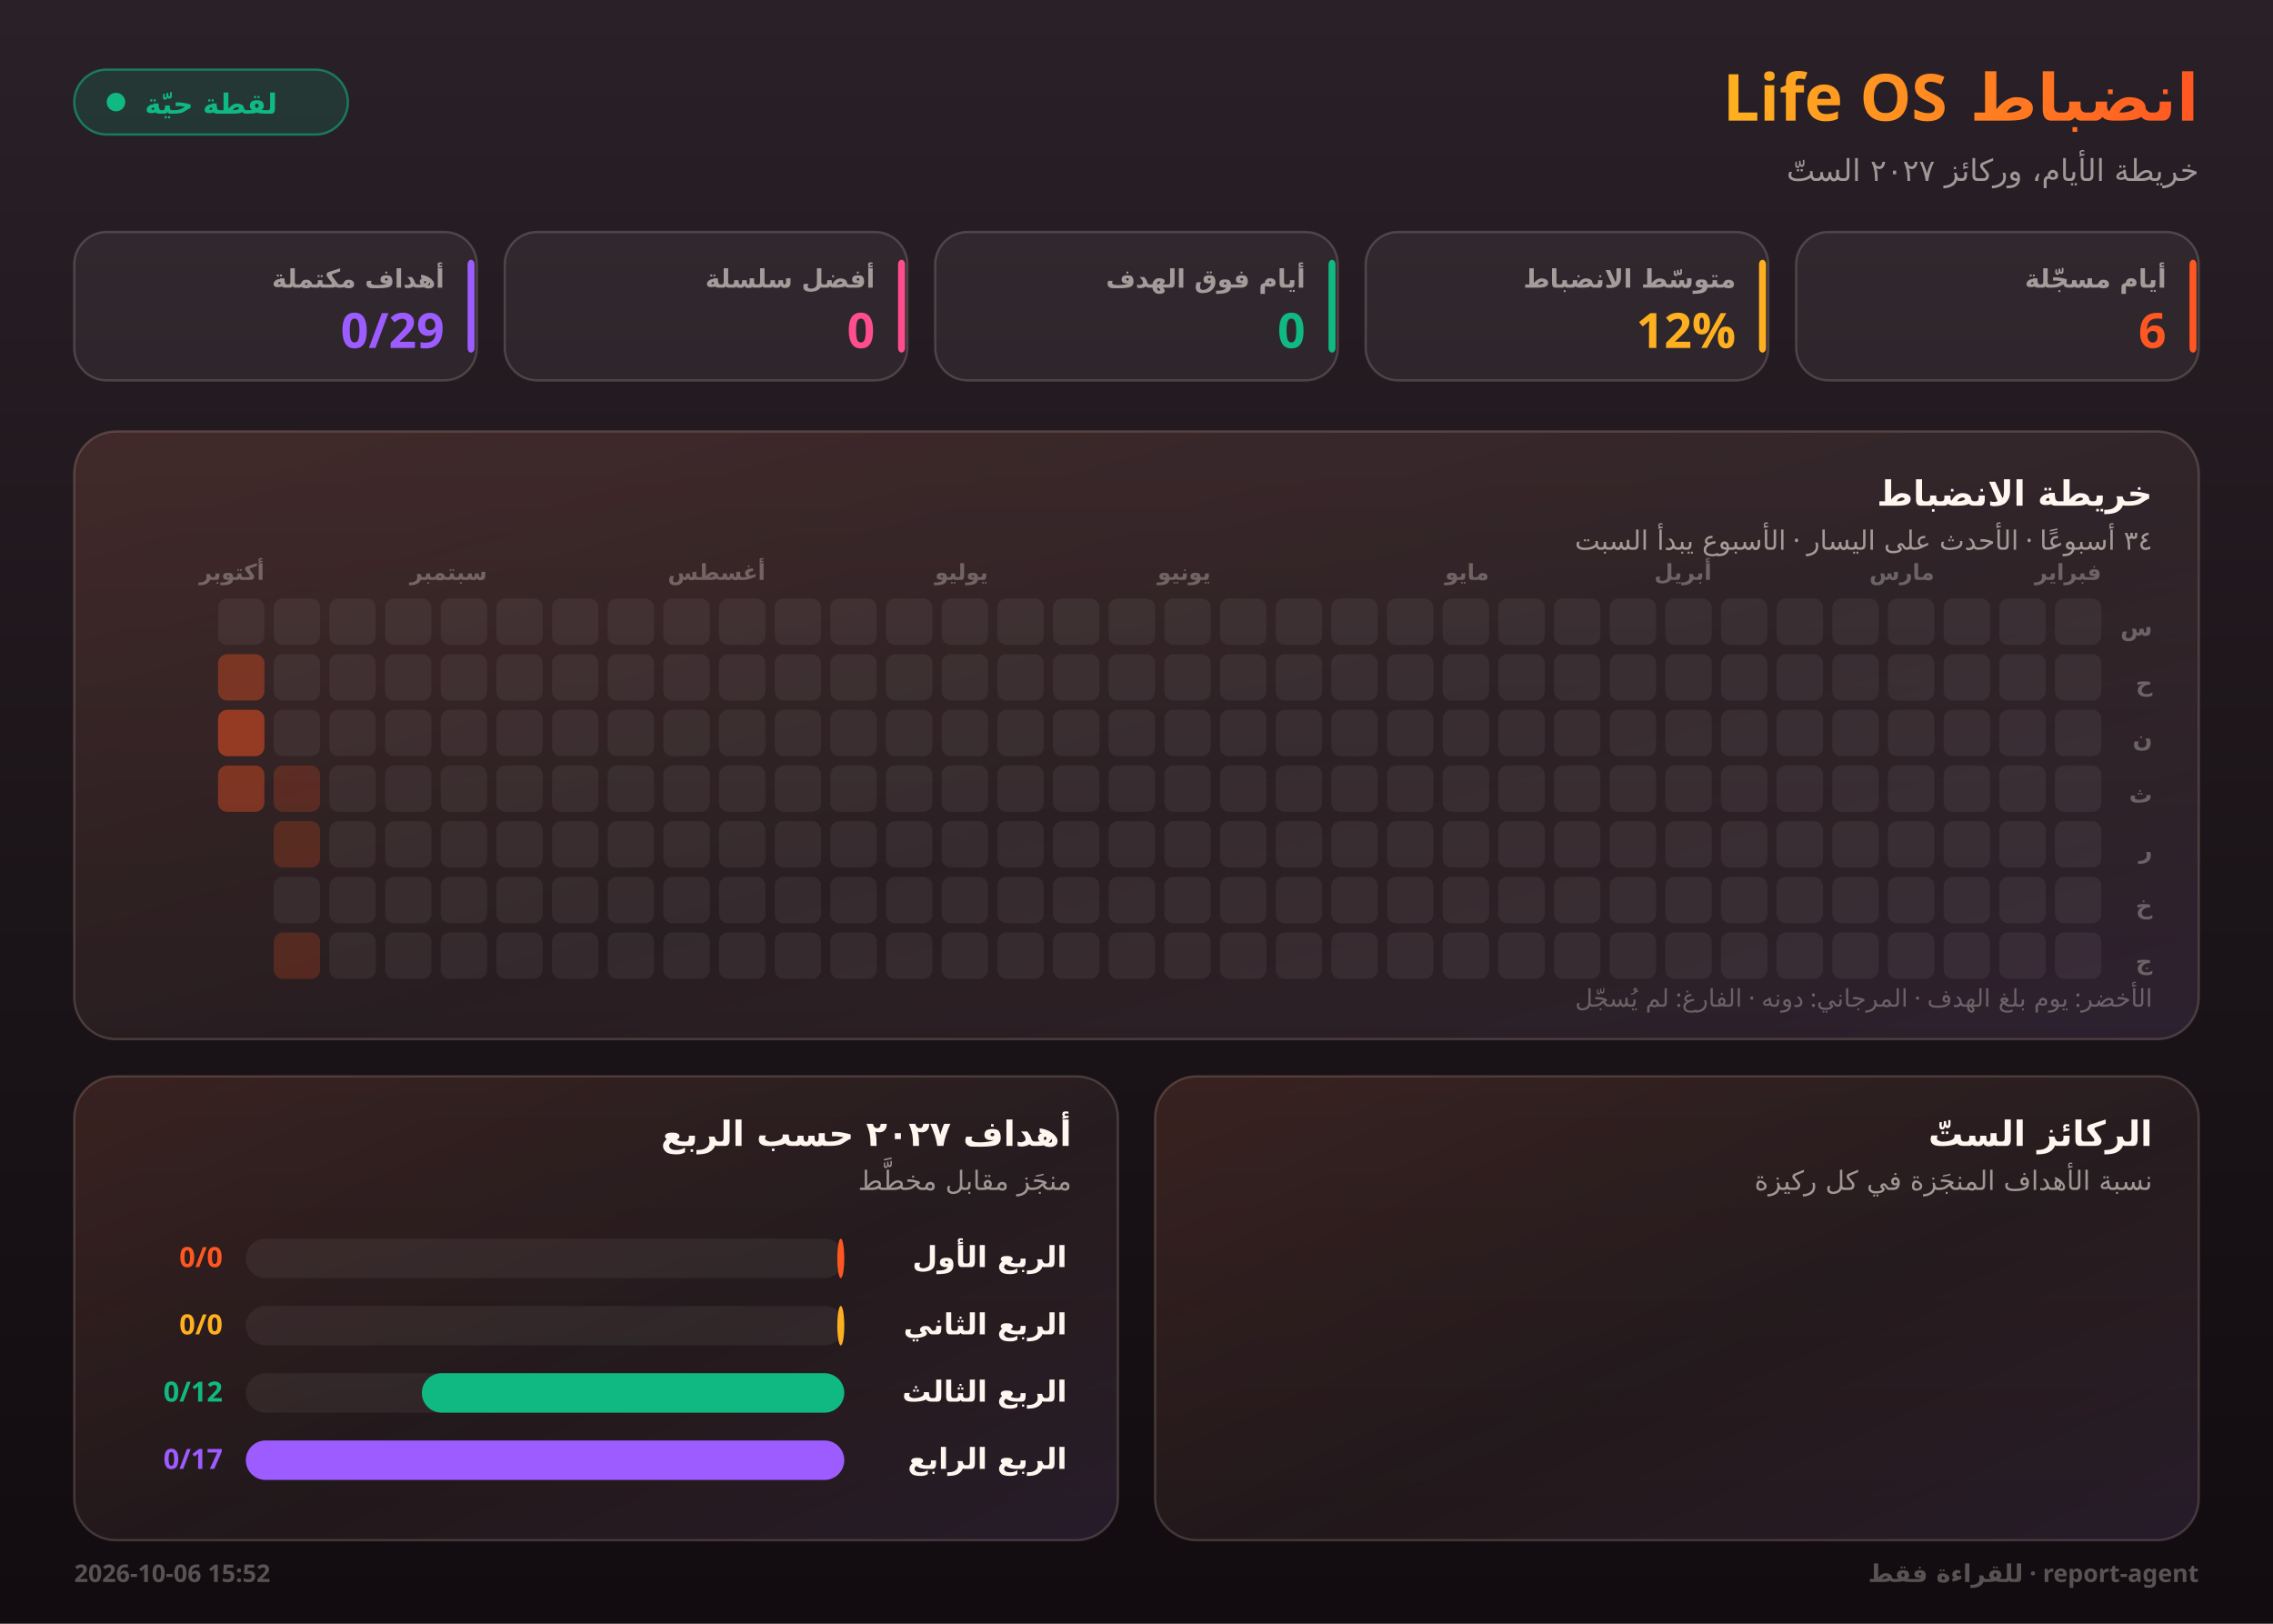
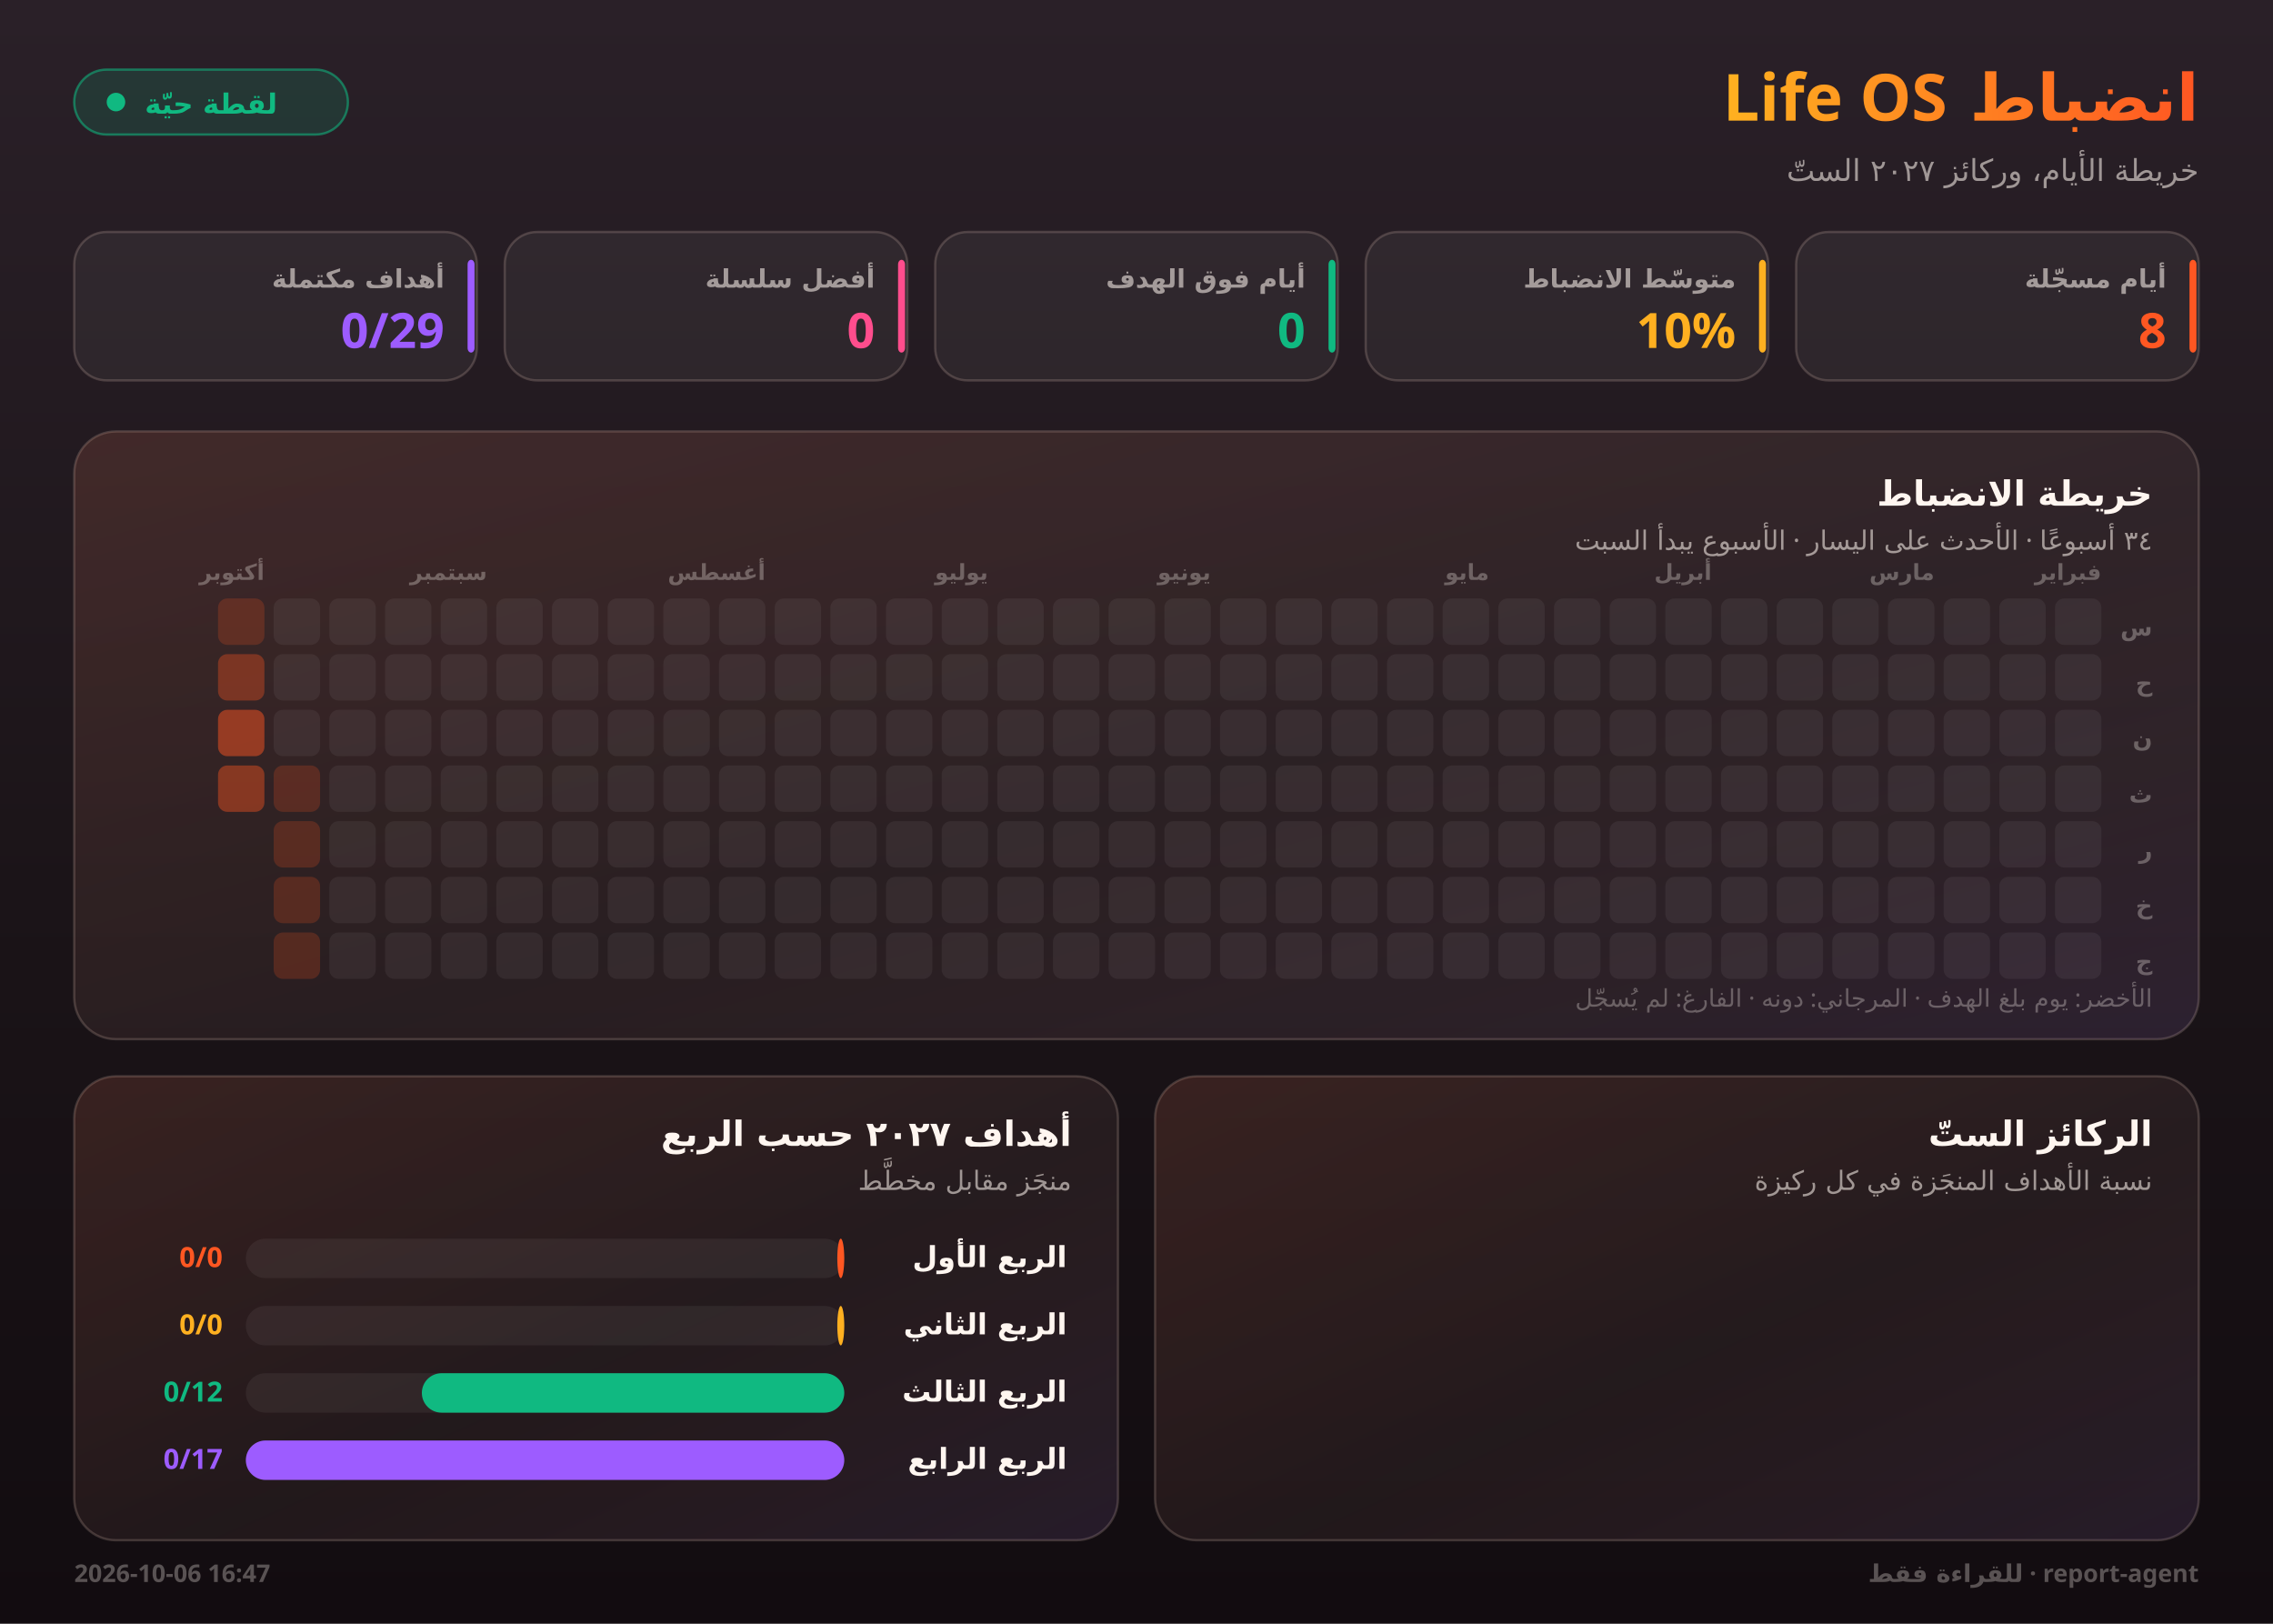
<svg xmlns="http://www.w3.org/2000/svg" width="980" height="700" viewBox="0 0 980 700" font-family="Tajawal, Cairo, 'Segoe UI', system-ui, sans-serif">
  <defs>
    <linearGradient id="sky" x1="0" y1="0" x2="0" y2="1">
      <stop offset="0%" stop-color="#2A2028" />
      <stop offset="55%" stop-color="#1B1418" />
      <stop offset="100%" stop-color="#120C10" />
    </linearGradient>
    <linearGradient id="sheen" x1="0" y1="0" x2="1" y2="1">
      <stop offset="0%" stop-color="#FF5722" stop-opacity="0.10" />
      <stop offset="55%" stop-color="#FF5722" stop-opacity="0.02" />
      <stop offset="100%" stop-color="#9D5CFF" stop-opacity="0.07" />
    </linearGradient>
    <linearGradient id="title" x1="1" y1="0" x2="0" y2="0">
      <stop offset="0%" stop-color="#FF5722" />
      <stop offset="100%" stop-color="#FFB020" />
    </linearGradient>
  </defs>
  <rect width="980" height="700" fill="url(#sky)" />
  <text x="948" y="52" fill="url(#title)" font-size="28" font-weight="800" text-anchor="start" style="direction:rtl;unicode-bidi:isolate">انضباط Life OS</text>
  <text x="948" y="78" fill="rgba(255,246,240,0.56)" font-size="13" font-weight="500" text-anchor="start" style="direction:rtl;unicode-bidi:isolate">خريطة الأيام، وركائز ٢٠٢٧ الستّ</text>
  <rect x="32" y="30" width="118" height="28" rx="14" fill="#10B981" fill-opacity="0.16" stroke="#10B981" stroke-opacity="0.55" />
  <circle cx="50" cy="44" r="4" fill="#10B981" />
  <text x="91" y="49" fill="#10B981" font-size="12" font-weight="700" text-anchor="middle" style="direction:rtl;unicode-bidi:isolate">لقطة حيّة</text>
  <rect x="774.4" y="100" width="173.6" height="64" rx="14" fill="rgba(255,255,255,0.05)" stroke="rgba(255,225,210,0.18)" />
  <rect x="944" y="112" width="3" height="40" rx="2" fill="#FF5722" />
  <text x="934" y="124" fill="rgba(255,246,240,0.56)" font-size="11" font-weight="600" text-anchor="start" style="direction:rtl;unicode-bidi:isolate">أيام مسجّلة</text>
-   <text x="934" y="150" fill="#FF5722" font-size="21" font-weight="800" text-anchor="end" style="direction:ltr;unicode-bidi:isolate">6</text>
+   <text x="934" y="150" fill="#FF5722" font-size="21" font-weight="800" text-anchor="end" style="direction:ltr;unicode-bidi:isolate">8</text>
  <rect x="588.8" y="100" width="173.6" height="64" rx="14" fill="rgba(255,255,255,0.05)" stroke="rgba(255,225,210,0.18)" />
  <rect x="758.4" y="112" width="3" height="40" rx="2" fill="#FFB020" />
  <text x="748.4" y="124" fill="rgba(255,246,240,0.56)" font-size="11" font-weight="600" text-anchor="start" style="direction:rtl;unicode-bidi:isolate">متوسّط الانضباط</text>
-   <text x="748.4" y="150" fill="#FFB020" font-size="21" font-weight="800" text-anchor="end" style="direction:ltr;unicode-bidi:isolate">12%</text>
+   <text x="748.4" y="150" fill="#FFB020" font-size="21" font-weight="800" text-anchor="end" style="direction:ltr;unicode-bidi:isolate">10%</text>
  <rect x="403.2" y="100" width="173.6" height="64" rx="14" fill="rgba(255,255,255,0.05)" stroke="rgba(255,225,210,0.18)" />
  <rect x="572.8" y="112" width="3" height="40" rx="2" fill="#10B981" />
  <text x="562.8" y="124" fill="rgba(255,246,240,0.56)" font-size="11" font-weight="600" text-anchor="start" style="direction:rtl;unicode-bidi:isolate">أيام فوق الهدف</text>
  <text x="562.8" y="150" fill="#10B981" font-size="21" font-weight="800" text-anchor="end" style="direction:ltr;unicode-bidi:isolate">0</text>
  <rect x="217.6" y="100" width="173.6" height="64" rx="14" fill="rgba(255,255,255,0.05)" stroke="rgba(255,225,210,0.18)" />
  <rect x="387.2" y="112" width="3" height="40" rx="2" fill="#FF4D8D" />
  <text x="377.2" y="124" fill="rgba(255,246,240,0.56)" font-size="11" font-weight="600" text-anchor="start" style="direction:rtl;unicode-bidi:isolate">أفضل سلسلة</text>
  <text x="377.2" y="150" fill="#FF4D8D" font-size="21" font-weight="800" text-anchor="end" style="direction:ltr;unicode-bidi:isolate">0</text>
  <rect x="32" y="100" width="173.6" height="64" rx="14" fill="rgba(255,255,255,0.05)" stroke="rgba(255,225,210,0.18)" />
  <rect x="201.6" y="112" width="3" height="40" rx="2" fill="#9D5CFF" />
  <text x="191.6" y="124" fill="rgba(255,246,240,0.56)" font-size="11" font-weight="600" text-anchor="start" style="direction:rtl;unicode-bidi:isolate">أهداف مكتملة</text>
  <text x="191.6" y="150" fill="#9D5CFF" font-size="21" font-weight="800" text-anchor="end" style="direction:ltr;unicode-bidi:isolate">0/29</text>
  <g>
    <rect x="32" y="186" width="916" height="262" rx="18" fill="rgba(255,255,255,0.045)" stroke="rgba(255,225,210,0.18)" />
    <rect x="32" y="186" width="916" height="262" rx="18" fill="url(#sheen)" />
  </g>
  <text x="928" y="218" fill="#FFF6F0" font-size="15" font-weight="700" text-anchor="start" style="direction:rtl;unicode-bidi:isolate">خريطة الانضباط</text>
  <text x="928" y="237" fill="rgba(255,246,240,0.56)" font-size="11.5" font-weight="500" text-anchor="start" style="direction:rtl;unicode-bidi:isolate">٣٤ أسبوعًا · الأحدث على اليسار · الأسبوع يبدأ السبت</text>
  <text x="928" y="274" fill="rgba(255,246,240,0.30)" font-size="10" font-weight="600" text-anchor="start" style="direction:rtl;unicode-bidi:isolate">س</text>
  <text x="928" y="298" fill="rgba(255,246,240,0.30)" font-size="10" font-weight="600" text-anchor="start" style="direction:rtl;unicode-bidi:isolate">ح</text>
  <text x="928" y="322" fill="rgba(255,246,240,0.30)" font-size="10" font-weight="600" text-anchor="start" style="direction:rtl;unicode-bidi:isolate">ن</text>
  <text x="928" y="346" fill="rgba(255,246,240,0.30)" font-size="10" font-weight="600" text-anchor="start" style="direction:rtl;unicode-bidi:isolate">ث</text>
  <text x="928" y="370" fill="rgba(255,246,240,0.30)" font-size="10" font-weight="600" text-anchor="start" style="direction:rtl;unicode-bidi:isolate">ر</text>
  <text x="928" y="394" fill="rgba(255,246,240,0.30)" font-size="10" font-weight="600" text-anchor="start" style="direction:rtl;unicode-bidi:isolate">خ</text>
  <text x="928" y="418" fill="rgba(255,246,240,0.30)" font-size="10" font-weight="600" text-anchor="start" style="direction:rtl;unicode-bidi:isolate">ج</text>
  <text x="906" y="250" fill="rgba(255,246,240,0.30)" font-size="9.5" font-weight="600" text-anchor="start" style="direction:rtl;unicode-bidi:isolate">فبراير</text>
  <rect x="886" y="258" width="20" height="20" rx="4" fill="rgba(255,255,255,0.055)" fill-opacity="1.00" />
  <rect x="886" y="282" width="20" height="20" rx="4" fill="rgba(255,255,255,0.055)" fill-opacity="1.00" />
  <rect x="886" y="306" width="20" height="20" rx="4" fill="rgba(255,255,255,0.055)" fill-opacity="1.00" />
  <rect x="886" y="330" width="20" height="20" rx="4" fill="rgba(255,255,255,0.055)" fill-opacity="1.00" />
  <rect x="886" y="354" width="20" height="20" rx="4" fill="rgba(255,255,255,0.055)" fill-opacity="1.00" />
  <rect x="886" y="378" width="20" height="20" rx="4" fill="rgba(255,255,255,0.055)" fill-opacity="1.00" />
  <rect x="886" y="402" width="20" height="20" rx="4" fill="rgba(255,255,255,0.055)" fill-opacity="1.00" />
  <rect x="862" y="258" width="20" height="20" rx="4" fill="rgba(255,255,255,0.055)" fill-opacity="1.00" />
  <rect x="862" y="282" width="20" height="20" rx="4" fill="rgba(255,255,255,0.055)" fill-opacity="1.00" />
  <rect x="862" y="306" width="20" height="20" rx="4" fill="rgba(255,255,255,0.055)" fill-opacity="1.00" />
  <rect x="862" y="330" width="20" height="20" rx="4" fill="rgba(255,255,255,0.055)" fill-opacity="1.00" />
  <rect x="862" y="354" width="20" height="20" rx="4" fill="rgba(255,255,255,0.055)" fill-opacity="1.00" />
  <rect x="862" y="378" width="20" height="20" rx="4" fill="rgba(255,255,255,0.055)" fill-opacity="1.00" />
  <rect x="862" y="402" width="20" height="20" rx="4" fill="rgba(255,255,255,0.055)" fill-opacity="1.00" />
  <rect x="838" y="258" width="20" height="20" rx="4" fill="rgba(255,255,255,0.055)" fill-opacity="1.00" />
  <rect x="838" y="282" width="20" height="20" rx="4" fill="rgba(255,255,255,0.055)" fill-opacity="1.00" />
  <rect x="838" y="306" width="20" height="20" rx="4" fill="rgba(255,255,255,0.055)" fill-opacity="1.00" />
  <rect x="838" y="330" width="20" height="20" rx="4" fill="rgba(255,255,255,0.055)" fill-opacity="1.00" />
  <rect x="838" y="354" width="20" height="20" rx="4" fill="rgba(255,255,255,0.055)" fill-opacity="1.00" />
  <rect x="838" y="378" width="20" height="20" rx="4" fill="rgba(255,255,255,0.055)" fill-opacity="1.00" />
  <rect x="838" y="402" width="20" height="20" rx="4" fill="rgba(255,255,255,0.055)" fill-opacity="1.00" />
  <text x="834" y="250" fill="rgba(255,246,240,0.30)" font-size="9.5" font-weight="600" text-anchor="start" style="direction:rtl;unicode-bidi:isolate">مارس</text>
  <rect x="814" y="258" width="20" height="20" rx="4" fill="rgba(255,255,255,0.055)" fill-opacity="1.00" />
  <rect x="814" y="282" width="20" height="20" rx="4" fill="rgba(255,255,255,0.055)" fill-opacity="1.00" />
  <rect x="814" y="306" width="20" height="20" rx="4" fill="rgba(255,255,255,0.055)" fill-opacity="1.00" />
  <rect x="814" y="330" width="20" height="20" rx="4" fill="rgba(255,255,255,0.055)" fill-opacity="1.00" />
  <rect x="814" y="354" width="20" height="20" rx="4" fill="rgba(255,255,255,0.055)" fill-opacity="1.00" />
  <rect x="814" y="378" width="20" height="20" rx="4" fill="rgba(255,255,255,0.055)" fill-opacity="1.00" />
  <rect x="814" y="402" width="20" height="20" rx="4" fill="rgba(255,255,255,0.055)" fill-opacity="1.00" />
  <rect x="790" y="258" width="20" height="20" rx="4" fill="rgba(255,255,255,0.055)" fill-opacity="1.00" />
  <rect x="790" y="282" width="20" height="20" rx="4" fill="rgba(255,255,255,0.055)" fill-opacity="1.00" />
  <rect x="790" y="306" width="20" height="20" rx="4" fill="rgba(255,255,255,0.055)" fill-opacity="1.00" />
  <rect x="790" y="330" width="20" height="20" rx="4" fill="rgba(255,255,255,0.055)" fill-opacity="1.00" />
  <rect x="790" y="354" width="20" height="20" rx="4" fill="rgba(255,255,255,0.055)" fill-opacity="1.00" />
  <rect x="790" y="378" width="20" height="20" rx="4" fill="rgba(255,255,255,0.055)" fill-opacity="1.00" />
  <rect x="790" y="402" width="20" height="20" rx="4" fill="rgba(255,255,255,0.055)" fill-opacity="1.00" />
  <rect x="766" y="258" width="20" height="20" rx="4" fill="rgba(255,255,255,0.055)" fill-opacity="1.00" />
  <rect x="766" y="282" width="20" height="20" rx="4" fill="rgba(255,255,255,0.055)" fill-opacity="1.00" />
  <rect x="766" y="306" width="20" height="20" rx="4" fill="rgba(255,255,255,0.055)" fill-opacity="1.00" />
  <rect x="766" y="330" width="20" height="20" rx="4" fill="rgba(255,255,255,0.055)" fill-opacity="1.00" />
  <rect x="766" y="354" width="20" height="20" rx="4" fill="rgba(255,255,255,0.055)" fill-opacity="1.00" />
  <rect x="766" y="378" width="20" height="20" rx="4" fill="rgba(255,255,255,0.055)" fill-opacity="1.00" />
  <rect x="766" y="402" width="20" height="20" rx="4" fill="rgba(255,255,255,0.055)" fill-opacity="1.00" />
  <rect x="742" y="258" width="20" height="20" rx="4" fill="rgba(255,255,255,0.055)" fill-opacity="1.00" />
  <rect x="742" y="282" width="20" height="20" rx="4" fill="rgba(255,255,255,0.055)" fill-opacity="1.00" />
  <rect x="742" y="306" width="20" height="20" rx="4" fill="rgba(255,255,255,0.055)" fill-opacity="1.00" />
  <rect x="742" y="330" width="20" height="20" rx="4" fill="rgba(255,255,255,0.055)" fill-opacity="1.00" />
  <rect x="742" y="354" width="20" height="20" rx="4" fill="rgba(255,255,255,0.055)" fill-opacity="1.00" />
  <rect x="742" y="378" width="20" height="20" rx="4" fill="rgba(255,255,255,0.055)" fill-opacity="1.00" />
  <rect x="742" y="402" width="20" height="20" rx="4" fill="rgba(255,255,255,0.055)" fill-opacity="1.00" />
  <text x="738" y="250" fill="rgba(255,246,240,0.30)" font-size="9.5" font-weight="600" text-anchor="start" style="direction:rtl;unicode-bidi:isolate">أبريل</text>
  <rect x="718" y="258" width="20" height="20" rx="4" fill="rgba(255,255,255,0.055)" fill-opacity="1.00" />
  <rect x="718" y="282" width="20" height="20" rx="4" fill="rgba(255,255,255,0.055)" fill-opacity="1.00" />
  <rect x="718" y="306" width="20" height="20" rx="4" fill="rgba(255,255,255,0.055)" fill-opacity="1.00" />
  <rect x="718" y="330" width="20" height="20" rx="4" fill="rgba(255,255,255,0.055)" fill-opacity="1.00" />
  <rect x="718" y="354" width="20" height="20" rx="4" fill="rgba(255,255,255,0.055)" fill-opacity="1.00" />
  <rect x="718" y="378" width="20" height="20" rx="4" fill="rgba(255,255,255,0.055)" fill-opacity="1.00" />
  <rect x="718" y="402" width="20" height="20" rx="4" fill="rgba(255,255,255,0.055)" fill-opacity="1.00" />
  <rect x="694" y="258" width="20" height="20" rx="4" fill="rgba(255,255,255,0.055)" fill-opacity="1.00" />
  <rect x="694" y="282" width="20" height="20" rx="4" fill="rgba(255,255,255,0.055)" fill-opacity="1.00" />
  <rect x="694" y="306" width="20" height="20" rx="4" fill="rgba(255,255,255,0.055)" fill-opacity="1.00" />
  <rect x="694" y="330" width="20" height="20" rx="4" fill="rgba(255,255,255,0.055)" fill-opacity="1.00" />
  <rect x="694" y="354" width="20" height="20" rx="4" fill="rgba(255,255,255,0.055)" fill-opacity="1.00" />
  <rect x="694" y="378" width="20" height="20" rx="4" fill="rgba(255,255,255,0.055)" fill-opacity="1.00" />
  <rect x="694" y="402" width="20" height="20" rx="4" fill="rgba(255,255,255,0.055)" fill-opacity="1.00" />
  <rect x="670" y="258" width="20" height="20" rx="4" fill="rgba(255,255,255,0.055)" fill-opacity="1.00" />
  <rect x="670" y="282" width="20" height="20" rx="4" fill="rgba(255,255,255,0.055)" fill-opacity="1.00" />
  <rect x="670" y="306" width="20" height="20" rx="4" fill="rgba(255,255,255,0.055)" fill-opacity="1.00" />
  <rect x="670" y="330" width="20" height="20" rx="4" fill="rgba(255,255,255,0.055)" fill-opacity="1.00" />
  <rect x="670" y="354" width="20" height="20" rx="4" fill="rgba(255,255,255,0.055)" fill-opacity="1.00" />
  <rect x="670" y="378" width="20" height="20" rx="4" fill="rgba(255,255,255,0.055)" fill-opacity="1.00" />
  <rect x="670" y="402" width="20" height="20" rx="4" fill="rgba(255,255,255,0.055)" fill-opacity="1.00" />
  <rect x="646" y="258" width="20" height="20" rx="4" fill="rgba(255,255,255,0.055)" fill-opacity="1.00" />
  <rect x="646" y="282" width="20" height="20" rx="4" fill="rgba(255,255,255,0.055)" fill-opacity="1.00" />
  <rect x="646" y="306" width="20" height="20" rx="4" fill="rgba(255,255,255,0.055)" fill-opacity="1.00" />
  <rect x="646" y="330" width="20" height="20" rx="4" fill="rgba(255,255,255,0.055)" fill-opacity="1.00" />
  <rect x="646" y="354" width="20" height="20" rx="4" fill="rgba(255,255,255,0.055)" fill-opacity="1.00" />
  <rect x="646" y="378" width="20" height="20" rx="4" fill="rgba(255,255,255,0.055)" fill-opacity="1.00" />
  <rect x="646" y="402" width="20" height="20" rx="4" fill="rgba(255,255,255,0.055)" fill-opacity="1.00" />
  <text x="642" y="250" fill="rgba(255,246,240,0.30)" font-size="9.5" font-weight="600" text-anchor="start" style="direction:rtl;unicode-bidi:isolate">مايو</text>
  <rect x="622" y="258" width="20" height="20" rx="4" fill="rgba(255,255,255,0.055)" fill-opacity="1.00" />
  <rect x="622" y="282" width="20" height="20" rx="4" fill="rgba(255,255,255,0.055)" fill-opacity="1.00" />
  <rect x="622" y="306" width="20" height="20" rx="4" fill="rgba(255,255,255,0.055)" fill-opacity="1.00" />
  <rect x="622" y="330" width="20" height="20" rx="4" fill="rgba(255,255,255,0.055)" fill-opacity="1.00" />
  <rect x="622" y="354" width="20" height="20" rx="4" fill="rgba(255,255,255,0.055)" fill-opacity="1.00" />
  <rect x="622" y="378" width="20" height="20" rx="4" fill="rgba(255,255,255,0.055)" fill-opacity="1.00" />
  <rect x="622" y="402" width="20" height="20" rx="4" fill="rgba(255,255,255,0.055)" fill-opacity="1.00" />
  <rect x="598" y="258" width="20" height="20" rx="4" fill="rgba(255,255,255,0.055)" fill-opacity="1.00" />
  <rect x="598" y="282" width="20" height="20" rx="4" fill="rgba(255,255,255,0.055)" fill-opacity="1.00" />
  <rect x="598" y="306" width="20" height="20" rx="4" fill="rgba(255,255,255,0.055)" fill-opacity="1.00" />
  <rect x="598" y="330" width="20" height="20" rx="4" fill="rgba(255,255,255,0.055)" fill-opacity="1.00" />
  <rect x="598" y="354" width="20" height="20" rx="4" fill="rgba(255,255,255,0.055)" fill-opacity="1.00" />
  <rect x="598" y="378" width="20" height="20" rx="4" fill="rgba(255,255,255,0.055)" fill-opacity="1.00" />
  <rect x="598" y="402" width="20" height="20" rx="4" fill="rgba(255,255,255,0.055)" fill-opacity="1.00" />
  <rect x="574" y="258" width="20" height="20" rx="4" fill="rgba(255,255,255,0.055)" fill-opacity="1.00" />
  <rect x="574" y="282" width="20" height="20" rx="4" fill="rgba(255,255,255,0.055)" fill-opacity="1.00" />
  <rect x="574" y="306" width="20" height="20" rx="4" fill="rgba(255,255,255,0.055)" fill-opacity="1.00" />
  <rect x="574" y="330" width="20" height="20" rx="4" fill="rgba(255,255,255,0.055)" fill-opacity="1.00" />
  <rect x="574" y="354" width="20" height="20" rx="4" fill="rgba(255,255,255,0.055)" fill-opacity="1.00" />
  <rect x="574" y="378" width="20" height="20" rx="4" fill="rgba(255,255,255,0.055)" fill-opacity="1.00" />
  <rect x="574" y="402" width="20" height="20" rx="4" fill="rgba(255,255,255,0.055)" fill-opacity="1.00" />
  <rect x="550" y="258" width="20" height="20" rx="4" fill="rgba(255,255,255,0.055)" fill-opacity="1.00" />
  <rect x="550" y="282" width="20" height="20" rx="4" fill="rgba(255,255,255,0.055)" fill-opacity="1.00" />
  <rect x="550" y="306" width="20" height="20" rx="4" fill="rgba(255,255,255,0.055)" fill-opacity="1.00" />
  <rect x="550" y="330" width="20" height="20" rx="4" fill="rgba(255,255,255,0.055)" fill-opacity="1.00" />
  <rect x="550" y="354" width="20" height="20" rx="4" fill="rgba(255,255,255,0.055)" fill-opacity="1.00" />
  <rect x="550" y="378" width="20" height="20" rx="4" fill="rgba(255,255,255,0.055)" fill-opacity="1.00" />
  <rect x="550" y="402" width="20" height="20" rx="4" fill="rgba(255,255,255,0.055)" fill-opacity="1.00" />
  <rect x="526" y="258" width="20" height="20" rx="4" fill="rgba(255,255,255,0.055)" fill-opacity="1.00" />
  <rect x="526" y="282" width="20" height="20" rx="4" fill="rgba(255,255,255,0.055)" fill-opacity="1.00" />
  <rect x="526" y="306" width="20" height="20" rx="4" fill="rgba(255,255,255,0.055)" fill-opacity="1.00" />
  <rect x="526" y="330" width="20" height="20" rx="4" fill="rgba(255,255,255,0.055)" fill-opacity="1.00" />
  <rect x="526" y="354" width="20" height="20" rx="4" fill="rgba(255,255,255,0.055)" fill-opacity="1.00" />
  <rect x="526" y="378" width="20" height="20" rx="4" fill="rgba(255,255,255,0.055)" fill-opacity="1.00" />
  <rect x="526" y="402" width="20" height="20" rx="4" fill="rgba(255,255,255,0.055)" fill-opacity="1.00" />
  <text x="522" y="250" fill="rgba(255,246,240,0.30)" font-size="9.5" font-weight="600" text-anchor="start" style="direction:rtl;unicode-bidi:isolate">يونيو</text>
  <rect x="502" y="258" width="20" height="20" rx="4" fill="rgba(255,255,255,0.055)" fill-opacity="1.00" />
  <rect x="502" y="282" width="20" height="20" rx="4" fill="rgba(255,255,255,0.055)" fill-opacity="1.00" />
  <rect x="502" y="306" width="20" height="20" rx="4" fill="rgba(255,255,255,0.055)" fill-opacity="1.00" />
  <rect x="502" y="330" width="20" height="20" rx="4" fill="rgba(255,255,255,0.055)" fill-opacity="1.00" />
  <rect x="502" y="354" width="20" height="20" rx="4" fill="rgba(255,255,255,0.055)" fill-opacity="1.00" />
  <rect x="502" y="378" width="20" height="20" rx="4" fill="rgba(255,255,255,0.055)" fill-opacity="1.00" />
  <rect x="502" y="402" width="20" height="20" rx="4" fill="rgba(255,255,255,0.055)" fill-opacity="1.00" />
  <rect x="478" y="258" width="20" height="20" rx="4" fill="rgba(255,255,255,0.055)" fill-opacity="1.00" />
  <rect x="478" y="282" width="20" height="20" rx="4" fill="rgba(255,255,255,0.055)" fill-opacity="1.00" />
  <rect x="478" y="306" width="20" height="20" rx="4" fill="rgba(255,255,255,0.055)" fill-opacity="1.00" />
  <rect x="478" y="330" width="20" height="20" rx="4" fill="rgba(255,255,255,0.055)" fill-opacity="1.00" />
  <rect x="478" y="354" width="20" height="20" rx="4" fill="rgba(255,255,255,0.055)" fill-opacity="1.00" />
  <rect x="478" y="378" width="20" height="20" rx="4" fill="rgba(255,255,255,0.055)" fill-opacity="1.00" />
  <rect x="478" y="402" width="20" height="20" rx="4" fill="rgba(255,255,255,0.055)" fill-opacity="1.00" />
  <rect x="454" y="258" width="20" height="20" rx="4" fill="rgba(255,255,255,0.055)" fill-opacity="1.00" />
  <rect x="454" y="282" width="20" height="20" rx="4" fill="rgba(255,255,255,0.055)" fill-opacity="1.00" />
  <rect x="454" y="306" width="20" height="20" rx="4" fill="rgba(255,255,255,0.055)" fill-opacity="1.00" />
  <rect x="454" y="330" width="20" height="20" rx="4" fill="rgba(255,255,255,0.055)" fill-opacity="1.00" />
  <rect x="454" y="354" width="20" height="20" rx="4" fill="rgba(255,255,255,0.055)" fill-opacity="1.00" />
  <rect x="454" y="378" width="20" height="20" rx="4" fill="rgba(255,255,255,0.055)" fill-opacity="1.00" />
  <rect x="454" y="402" width="20" height="20" rx="4" fill="rgba(255,255,255,0.055)" fill-opacity="1.00" />
  <rect x="430" y="258" width="20" height="20" rx="4" fill="rgba(255,255,255,0.055)" fill-opacity="1.00" />
  <rect x="430" y="282" width="20" height="20" rx="4" fill="rgba(255,255,255,0.055)" fill-opacity="1.00" />
  <rect x="430" y="306" width="20" height="20" rx="4" fill="rgba(255,255,255,0.055)" fill-opacity="1.00" />
  <rect x="430" y="330" width="20" height="20" rx="4" fill="rgba(255,255,255,0.055)" fill-opacity="1.00" />
  <rect x="430" y="354" width="20" height="20" rx="4" fill="rgba(255,255,255,0.055)" fill-opacity="1.00" />
  <rect x="430" y="378" width="20" height="20" rx="4" fill="rgba(255,255,255,0.055)" fill-opacity="1.00" />
  <rect x="430" y="402" width="20" height="20" rx="4" fill="rgba(255,255,255,0.055)" fill-opacity="1.00" />
  <text x="426" y="250" fill="rgba(255,246,240,0.30)" font-size="9.5" font-weight="600" text-anchor="start" style="direction:rtl;unicode-bidi:isolate">يوليو</text>
  <rect x="406" y="258" width="20" height="20" rx="4" fill="rgba(255,255,255,0.055)" fill-opacity="1.00" />
  <rect x="406" y="282" width="20" height="20" rx="4" fill="rgba(255,255,255,0.055)" fill-opacity="1.00" />
  <rect x="406" y="306" width="20" height="20" rx="4" fill="rgba(255,255,255,0.055)" fill-opacity="1.00" />
  <rect x="406" y="330" width="20" height="20" rx="4" fill="rgba(255,255,255,0.055)" fill-opacity="1.00" />
  <rect x="406" y="354" width="20" height="20" rx="4" fill="rgba(255,255,255,0.055)" fill-opacity="1.00" />
  <rect x="406" y="378" width="20" height="20" rx="4" fill="rgba(255,255,255,0.055)" fill-opacity="1.00" />
  <rect x="406" y="402" width="20" height="20" rx="4" fill="rgba(255,255,255,0.055)" fill-opacity="1.00" />
  <rect x="382" y="258" width="20" height="20" rx="4" fill="rgba(255,255,255,0.055)" fill-opacity="1.00" />
  <rect x="382" y="282" width="20" height="20" rx="4" fill="rgba(255,255,255,0.055)" fill-opacity="1.00" />
  <rect x="382" y="306" width="20" height="20" rx="4" fill="rgba(255,255,255,0.055)" fill-opacity="1.00" />
  <rect x="382" y="330" width="20" height="20" rx="4" fill="rgba(255,255,255,0.055)" fill-opacity="1.00" />
  <rect x="382" y="354" width="20" height="20" rx="4" fill="rgba(255,255,255,0.055)" fill-opacity="1.00" />
  <rect x="382" y="378" width="20" height="20" rx="4" fill="rgba(255,255,255,0.055)" fill-opacity="1.00" />
  <rect x="382" y="402" width="20" height="20" rx="4" fill="rgba(255,255,255,0.055)" fill-opacity="1.00" />
  <rect x="358" y="258" width="20" height="20" rx="4" fill="rgba(255,255,255,0.055)" fill-opacity="1.00" />
  <rect x="358" y="282" width="20" height="20" rx="4" fill="rgba(255,255,255,0.055)" fill-opacity="1.00" />
  <rect x="358" y="306" width="20" height="20" rx="4" fill="rgba(255,255,255,0.055)" fill-opacity="1.00" />
  <rect x="358" y="330" width="20" height="20" rx="4" fill="rgba(255,255,255,0.055)" fill-opacity="1.00" />
  <rect x="358" y="354" width="20" height="20" rx="4" fill="rgba(255,255,255,0.055)" fill-opacity="1.00" />
  <rect x="358" y="378" width="20" height="20" rx="4" fill="rgba(255,255,255,0.055)" fill-opacity="1.00" />
  <rect x="358" y="402" width="20" height="20" rx="4" fill="rgba(255,255,255,0.055)" fill-opacity="1.00" />
  <rect x="334" y="258" width="20" height="20" rx="4" fill="rgba(255,255,255,0.055)" fill-opacity="1.00" />
  <rect x="334" y="282" width="20" height="20" rx="4" fill="rgba(255,255,255,0.055)" fill-opacity="1.00" />
  <rect x="334" y="306" width="20" height="20" rx="4" fill="rgba(255,255,255,0.055)" fill-opacity="1.00" />
  <rect x="334" y="330" width="20" height="20" rx="4" fill="rgba(255,255,255,0.055)" fill-opacity="1.00" />
  <rect x="334" y="354" width="20" height="20" rx="4" fill="rgba(255,255,255,0.055)" fill-opacity="1.00" />
  <rect x="334" y="378" width="20" height="20" rx="4" fill="rgba(255,255,255,0.055)" fill-opacity="1.00" />
  <rect x="334" y="402" width="20" height="20" rx="4" fill="rgba(255,255,255,0.055)" fill-opacity="1.00" />
  <text x="330" y="250" fill="rgba(255,246,240,0.30)" font-size="9.5" font-weight="600" text-anchor="start" style="direction:rtl;unicode-bidi:isolate">أغسطس</text>
  <rect x="310" y="258" width="20" height="20" rx="4" fill="rgba(255,255,255,0.055)" fill-opacity="1.00" />
  <rect x="310" y="282" width="20" height="20" rx="4" fill="rgba(255,255,255,0.055)" fill-opacity="1.00" />
  <rect x="310" y="306" width="20" height="20" rx="4" fill="rgba(255,255,255,0.055)" fill-opacity="1.00" />
  <rect x="310" y="330" width="20" height="20" rx="4" fill="rgba(255,255,255,0.055)" fill-opacity="1.00" />
  <rect x="310" y="354" width="20" height="20" rx="4" fill="rgba(255,255,255,0.055)" fill-opacity="1.00" />
  <rect x="310" y="378" width="20" height="20" rx="4" fill="rgba(255,255,255,0.055)" fill-opacity="1.00" />
  <rect x="310" y="402" width="20" height="20" rx="4" fill="rgba(255,255,255,0.055)" fill-opacity="1.00" />
  <rect x="286" y="258" width="20" height="20" rx="4" fill="rgba(255,255,255,0.055)" fill-opacity="1.00" />
  <rect x="286" y="282" width="20" height="20" rx="4" fill="rgba(255,255,255,0.055)" fill-opacity="1.00" />
  <rect x="286" y="306" width="20" height="20" rx="4" fill="rgba(255,255,255,0.055)" fill-opacity="1.00" />
  <rect x="286" y="330" width="20" height="20" rx="4" fill="rgba(255,255,255,0.055)" fill-opacity="1.00" />
  <rect x="286" y="354" width="20" height="20" rx="4" fill="rgba(255,255,255,0.055)" fill-opacity="1.00" />
  <rect x="286" y="378" width="20" height="20" rx="4" fill="rgba(255,255,255,0.055)" fill-opacity="1.00" />
  <rect x="286" y="402" width="20" height="20" rx="4" fill="rgba(255,255,255,0.055)" fill-opacity="1.00" />
  <rect x="262" y="258" width="20" height="20" rx="4" fill="rgba(255,255,255,0.055)" fill-opacity="1.00" />
  <rect x="262" y="282" width="20" height="20" rx="4" fill="rgba(255,255,255,0.055)" fill-opacity="1.00" />
  <rect x="262" y="306" width="20" height="20" rx="4" fill="rgba(255,255,255,0.055)" fill-opacity="1.00" />
  <rect x="262" y="330" width="20" height="20" rx="4" fill="rgba(255,255,255,0.055)" fill-opacity="1.00" />
  <rect x="262" y="354" width="20" height="20" rx="4" fill="rgba(255,255,255,0.055)" fill-opacity="1.00" />
  <rect x="262" y="378" width="20" height="20" rx="4" fill="rgba(255,255,255,0.055)" fill-opacity="1.00" />
  <rect x="262" y="402" width="20" height="20" rx="4" fill="rgba(255,255,255,0.055)" fill-opacity="1.00" />
  <rect x="238" y="258" width="20" height="20" rx="4" fill="rgba(255,255,255,0.055)" fill-opacity="1.00" />
  <rect x="238" y="282" width="20" height="20" rx="4" fill="rgba(255,255,255,0.055)" fill-opacity="1.00" />
  <rect x="238" y="306" width="20" height="20" rx="4" fill="rgba(255,255,255,0.055)" fill-opacity="1.00" />
  <rect x="238" y="330" width="20" height="20" rx="4" fill="rgba(255,255,255,0.055)" fill-opacity="1.00" />
  <rect x="238" y="354" width="20" height="20" rx="4" fill="rgba(255,255,255,0.055)" fill-opacity="1.00" />
  <rect x="238" y="378" width="20" height="20" rx="4" fill="rgba(255,255,255,0.055)" fill-opacity="1.00" />
  <rect x="238" y="402" width="20" height="20" rx="4" fill="rgba(255,255,255,0.055)" fill-opacity="1.00" />
  <rect x="214" y="258" width="20" height="20" rx="4" fill="rgba(255,255,255,0.055)" fill-opacity="1.00" />
  <rect x="214" y="282" width="20" height="20" rx="4" fill="rgba(255,255,255,0.055)" fill-opacity="1.00" />
  <rect x="214" y="306" width="20" height="20" rx="4" fill="rgba(255,255,255,0.055)" fill-opacity="1.00" />
  <rect x="214" y="330" width="20" height="20" rx="4" fill="rgba(255,255,255,0.055)" fill-opacity="1.00" />
  <rect x="214" y="354" width="20" height="20" rx="4" fill="rgba(255,255,255,0.055)" fill-opacity="1.00" />
  <rect x="214" y="378" width="20" height="20" rx="4" fill="rgba(255,255,255,0.055)" fill-opacity="1.00" />
  <rect x="214" y="402" width="20" height="20" rx="4" fill="rgba(255,255,255,0.055)" fill-opacity="1.00" />
  <text x="210" y="250" fill="rgba(255,246,240,0.30)" font-size="9.5" font-weight="600" text-anchor="start" style="direction:rtl;unicode-bidi:isolate">سبتمبر</text>
  <rect x="190" y="258" width="20" height="20" rx="4" fill="rgba(255,255,255,0.055)" fill-opacity="1.00" />
  <rect x="190" y="282" width="20" height="20" rx="4" fill="rgba(255,255,255,0.055)" fill-opacity="1.00" />
  <rect x="190" y="306" width="20" height="20" rx="4" fill="rgba(255,255,255,0.055)" fill-opacity="1.00" />
  <rect x="190" y="330" width="20" height="20" rx="4" fill="rgba(255,255,255,0.055)" fill-opacity="1.00" />
  <rect x="190" y="354" width="20" height="20" rx="4" fill="rgba(255,255,255,0.055)" fill-opacity="1.00" />
  <rect x="190" y="378" width="20" height="20" rx="4" fill="rgba(255,255,255,0.055)" fill-opacity="1.00" />
  <rect x="190" y="402" width="20" height="20" rx="4" fill="rgba(255,255,255,0.055)" fill-opacity="1.00" />
  <rect x="166" y="258" width="20" height="20" rx="4" fill="rgba(255,255,255,0.055)" fill-opacity="1.00" />
  <rect x="166" y="282" width="20" height="20" rx="4" fill="rgba(255,255,255,0.055)" fill-opacity="1.00" />
  <rect x="166" y="306" width="20" height="20" rx="4" fill="rgba(255,255,255,0.055)" fill-opacity="1.00" />
  <rect x="166" y="330" width="20" height="20" rx="4" fill="rgba(255,255,255,0.055)" fill-opacity="1.00" />
  <rect x="166" y="354" width="20" height="20" rx="4" fill="rgba(255,255,255,0.055)" fill-opacity="1.00" />
  <rect x="166" y="378" width="20" height="20" rx="4" fill="rgba(255,255,255,0.055)" fill-opacity="1.00" />
  <rect x="166" y="402" width="20" height="20" rx="4" fill="rgba(255,255,255,0.055)" fill-opacity="1.00" />
  <rect x="142" y="258" width="20" height="20" rx="4" fill="rgba(255,255,255,0.055)" fill-opacity="1.00" />
  <rect x="142" y="282" width="20" height="20" rx="4" fill="rgba(255,255,255,0.055)" fill-opacity="1.00" />
  <rect x="142" y="306" width="20" height="20" rx="4" fill="rgba(255,255,255,0.055)" fill-opacity="1.00" />
  <rect x="142" y="330" width="20" height="20" rx="4" fill="rgba(255,255,255,0.055)" fill-opacity="1.00" />
  <rect x="142" y="354" width="20" height="20" rx="4" fill="rgba(255,255,255,0.055)" fill-opacity="1.00" />
  <rect x="142" y="378" width="20" height="20" rx="4" fill="rgba(255,255,255,0.055)" fill-opacity="1.00" />
  <rect x="142" y="402" width="20" height="20" rx="4" fill="rgba(255,255,255,0.055)" fill-opacity="1.00" />
  <rect x="118" y="258" width="20" height="20" rx="4" fill="rgba(255,255,255,0.055)" fill-opacity="1.00" />
  <rect x="118" y="282" width="20" height="20" rx="4" fill="rgba(255,255,255,0.055)" fill-opacity="1.00" />
  <rect x="118" y="306" width="20" height="20" rx="4" fill="rgba(255,255,255,0.055)" fill-opacity="1.00" />
  <rect x="118" y="330" width="20" height="20" rx="4" fill="#FF5722" fill-opacity="0.20" />
  <rect x="118" y="354" width="20" height="20" rx="4" fill="#FF5722" fill-opacity="0.20" />
-   <rect x="118" y="378" width="20" height="20" rx="4" fill="rgba(255,255,255,0.055)" fill-opacity="1.00" />
+   <rect x="118" y="378" width="20" height="20" rx="4" fill="#FF5722" fill-opacity="0.20" />
  <rect x="118" y="402" width="20" height="20" rx="4" fill="#FF5722" fill-opacity="0.20" />
  <text x="114" y="250" fill="rgba(255,246,240,0.30)" font-size="9.5" font-weight="600" text-anchor="start" style="direction:rtl;unicode-bidi:isolate">أكتوبر</text>
-   <rect x="94" y="258" width="20" height="20" rx="4" fill="rgba(255,255,255,0.055)" fill-opacity="1.00" />
+   <rect x="94" y="258" width="20" height="20" rx="4" fill="#FF5722" fill-opacity="0.20" />
  <rect x="94" y="282" width="20" height="20" rx="4" fill="#FF5722" fill-opacity="0.34" />
  <rect x="94" y="306" width="20" height="20" rx="4" fill="#FF5722" fill-opacity="0.48" />
-   <rect x="94" y="330" width="20" height="20" rx="4" fill="#FF5722" fill-opacity="0.37" />
+   <rect x="94" y="330" width="20" height="20" rx="4" fill="#FF5722" fill-opacity="0.41" />
  <text x="928" y="434" fill="rgba(255,246,240,0.30)" font-size="10.5" font-weight="500" text-anchor="start" style="direction:rtl;unicode-bidi:isolate">الأخضر: يوم بلغ الهدف · المرجاني: دونه · الفارغ: لم يُسجّل</text>
  <g>
    <rect x="32" y="464" width="450" height="200" rx="18" fill="rgba(255,255,255,0.045)" stroke="rgba(255,225,210,0.18)" />
    <rect x="32" y="464" width="450" height="200" rx="18" fill="url(#sheen)" />
  </g>
  <text x="462" y="494" fill="#FFF6F0" font-size="15" font-weight="700" text-anchor="start" style="direction:rtl;unicode-bidi:isolate">أهداف ٢٠٢٧ حسب الربع</text>
  <text x="462" y="513" fill="rgba(255,246,240,0.56)" font-size="11.5" font-weight="500" text-anchor="start" style="direction:rtl;unicode-bidi:isolate">منجَز مقابل مخطَّط</text>
  <text x="460" y="546.24" fill="#FFF6F0" font-size="12.5" font-weight="600" text-anchor="start" style="direction:rtl;unicode-bidi:isolate">الربع الأول</text>
  <rect x="106" y="534" width="258" height="17" rx="8.5" fill="rgba(255,255,255,0.055)" />
  <rect x="361" y="534" width="3" height="17" rx="8.5" fill="#FF5722" />
  <text x="96" y="546.24" fill="#FF5722" font-size="12" font-weight="700" text-anchor="end" style="direction:ltr;unicode-bidi:isolate">0/0</text>
  <text x="460" y="575.24" fill="#FFF6F0" font-size="12.5" font-weight="600" text-anchor="start" style="direction:rtl;unicode-bidi:isolate">الربع الثاني</text>
  <rect x="106" y="563" width="258" height="17" rx="8.5" fill="rgba(255,255,255,0.055)" />
  <rect x="361" y="563" width="3" height="17" rx="8.5" fill="#FFB020" />
  <text x="96" y="575.24" fill="#FFB020" font-size="12" font-weight="700" text-anchor="end" style="direction:ltr;unicode-bidi:isolate">0/0</text>
  <text x="460" y="604.24" fill="#FFF6F0" font-size="12.5" font-weight="600" text-anchor="start" style="direction:rtl;unicode-bidi:isolate">الربع الثالث</text>
  <rect x="106" y="592" width="258" height="17" rx="8.5" fill="rgba(255,255,255,0.055)" />
  <rect x="181.882" y="592" width="182.118" height="17" rx="8.5" fill="#10B981" />
  <text x="96" y="604.24" fill="#10B981" font-size="12" font-weight="700" text-anchor="end" style="direction:ltr;unicode-bidi:isolate">0/12</text>
  <text x="460" y="633.24" fill="#FFF6F0" font-size="12.5" font-weight="600" text-anchor="start" style="direction:rtl;unicode-bidi:isolate">الربع الرابع</text>
  <rect x="106" y="621" width="258" height="17" rx="8.5" fill="rgba(255,255,255,0.055)" />
  <rect x="106" y="621" width="258" height="17" rx="8.5" fill="#9D5CFF" />
  <text x="96" y="633.24" fill="#9D5CFF" font-size="12" font-weight="700" text-anchor="end" style="direction:ltr;unicode-bidi:isolate">0/17</text>
  <g>
    <rect x="498" y="464" width="450" height="200" rx="18" fill="rgba(255,255,255,0.045)" stroke="rgba(255,225,210,0.18)" />
    <rect x="498" y="464" width="450" height="200" rx="18" fill="url(#sheen)" />
  </g>
  <text x="928" y="494" fill="#FFF6F0" font-size="15" font-weight="700" text-anchor="start" style="direction:rtl;unicode-bidi:isolate">الركائز الستّ</text>
  <text x="928" y="513" fill="rgba(255,246,240,0.56)" font-size="11.5" font-weight="500" text-anchor="start" style="direction:rtl;unicode-bidi:isolate">نسبة الأهداف المنجَزة في كل ركيزة</text>
-   <text x="32" y="682" fill="rgba(255,246,240,0.30)" font-size="10.5" font-weight="600" text-anchor="start" style="direction:ltr;unicode-bidi:isolate">2026-10-06 15:52</text>
+   <text x="32" y="682" fill="rgba(255,246,240,0.30)" font-size="10.5" font-weight="600" text-anchor="start" style="direction:ltr;unicode-bidi:isolate">2026-10-06 16:47</text>
  <text x="948" y="682" fill="rgba(255,246,240,0.30)" font-size="10.5" font-weight="600" text-anchor="start" style="direction:rtl;unicode-bidi:isolate">report-agent · للقراءة فقط</text>
</svg>
